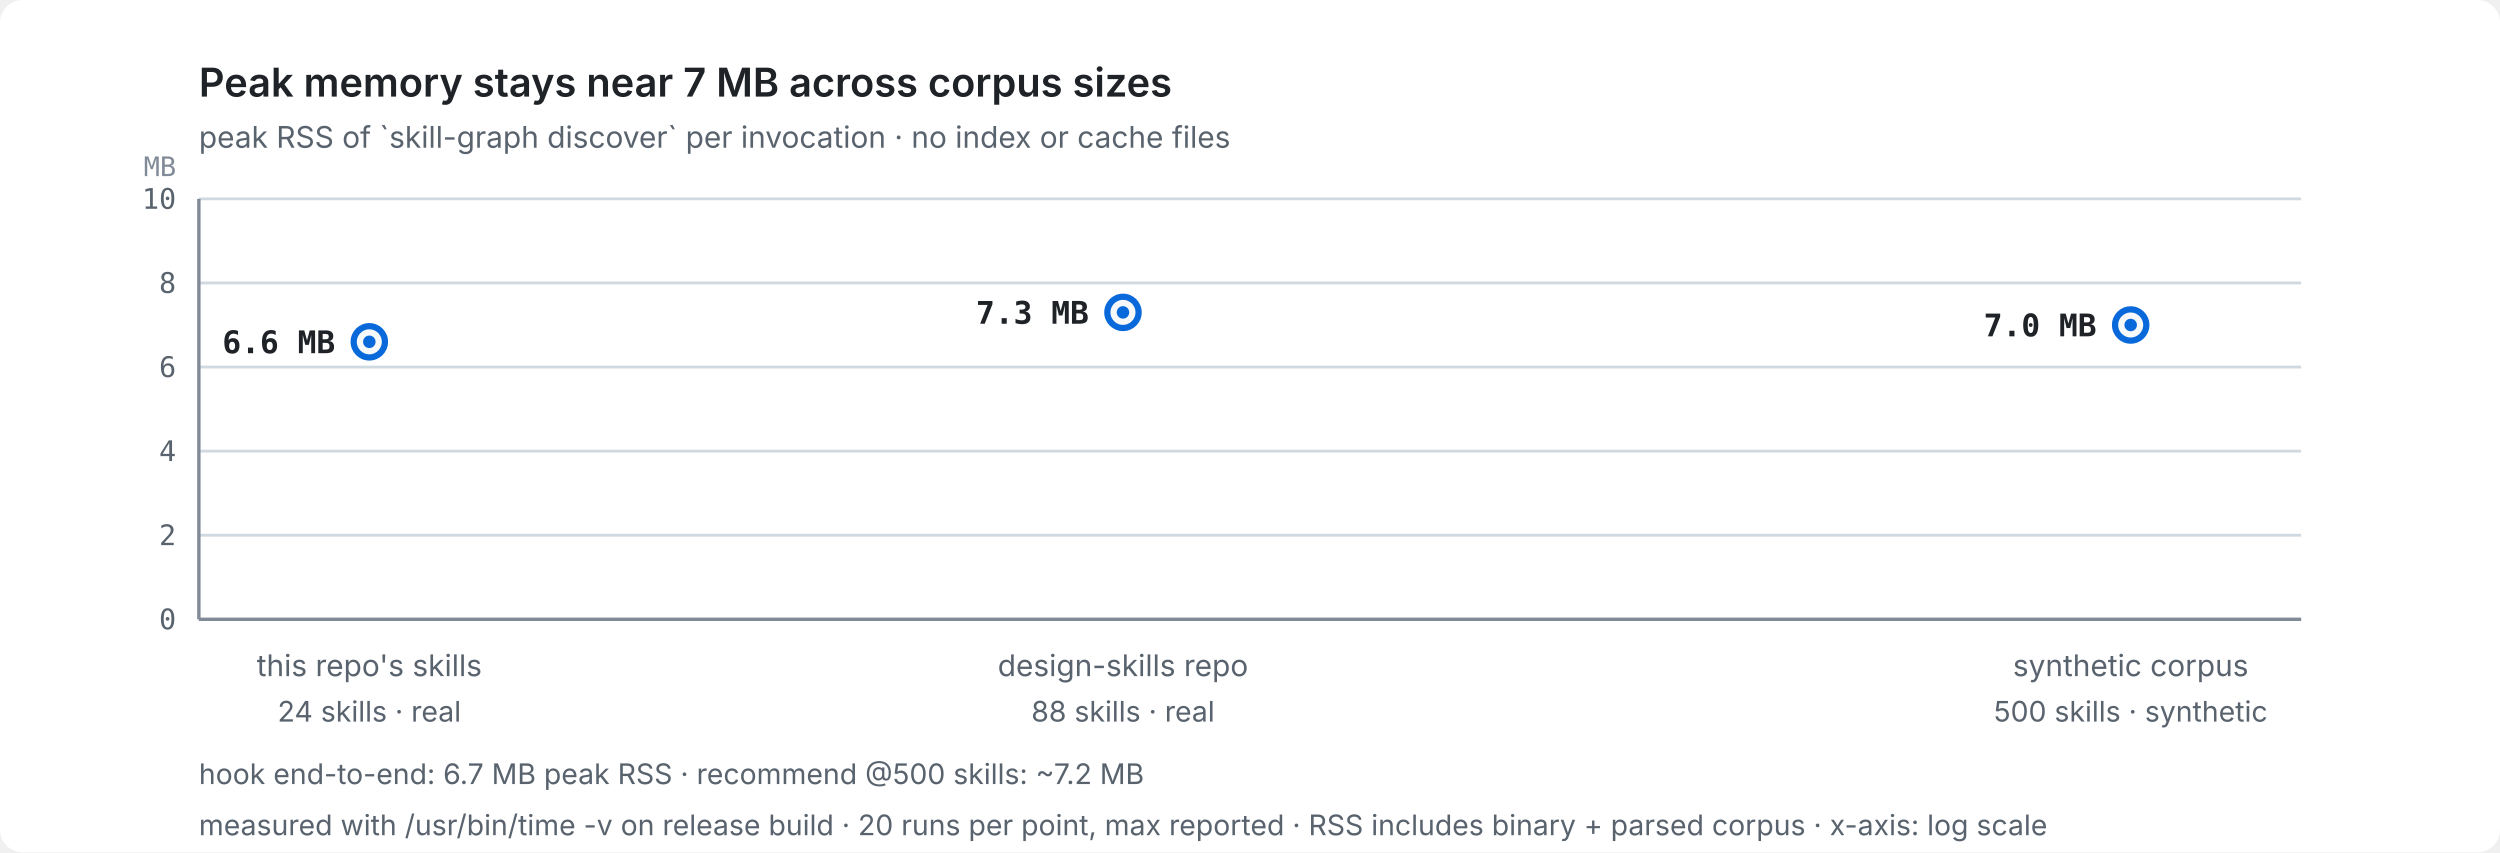
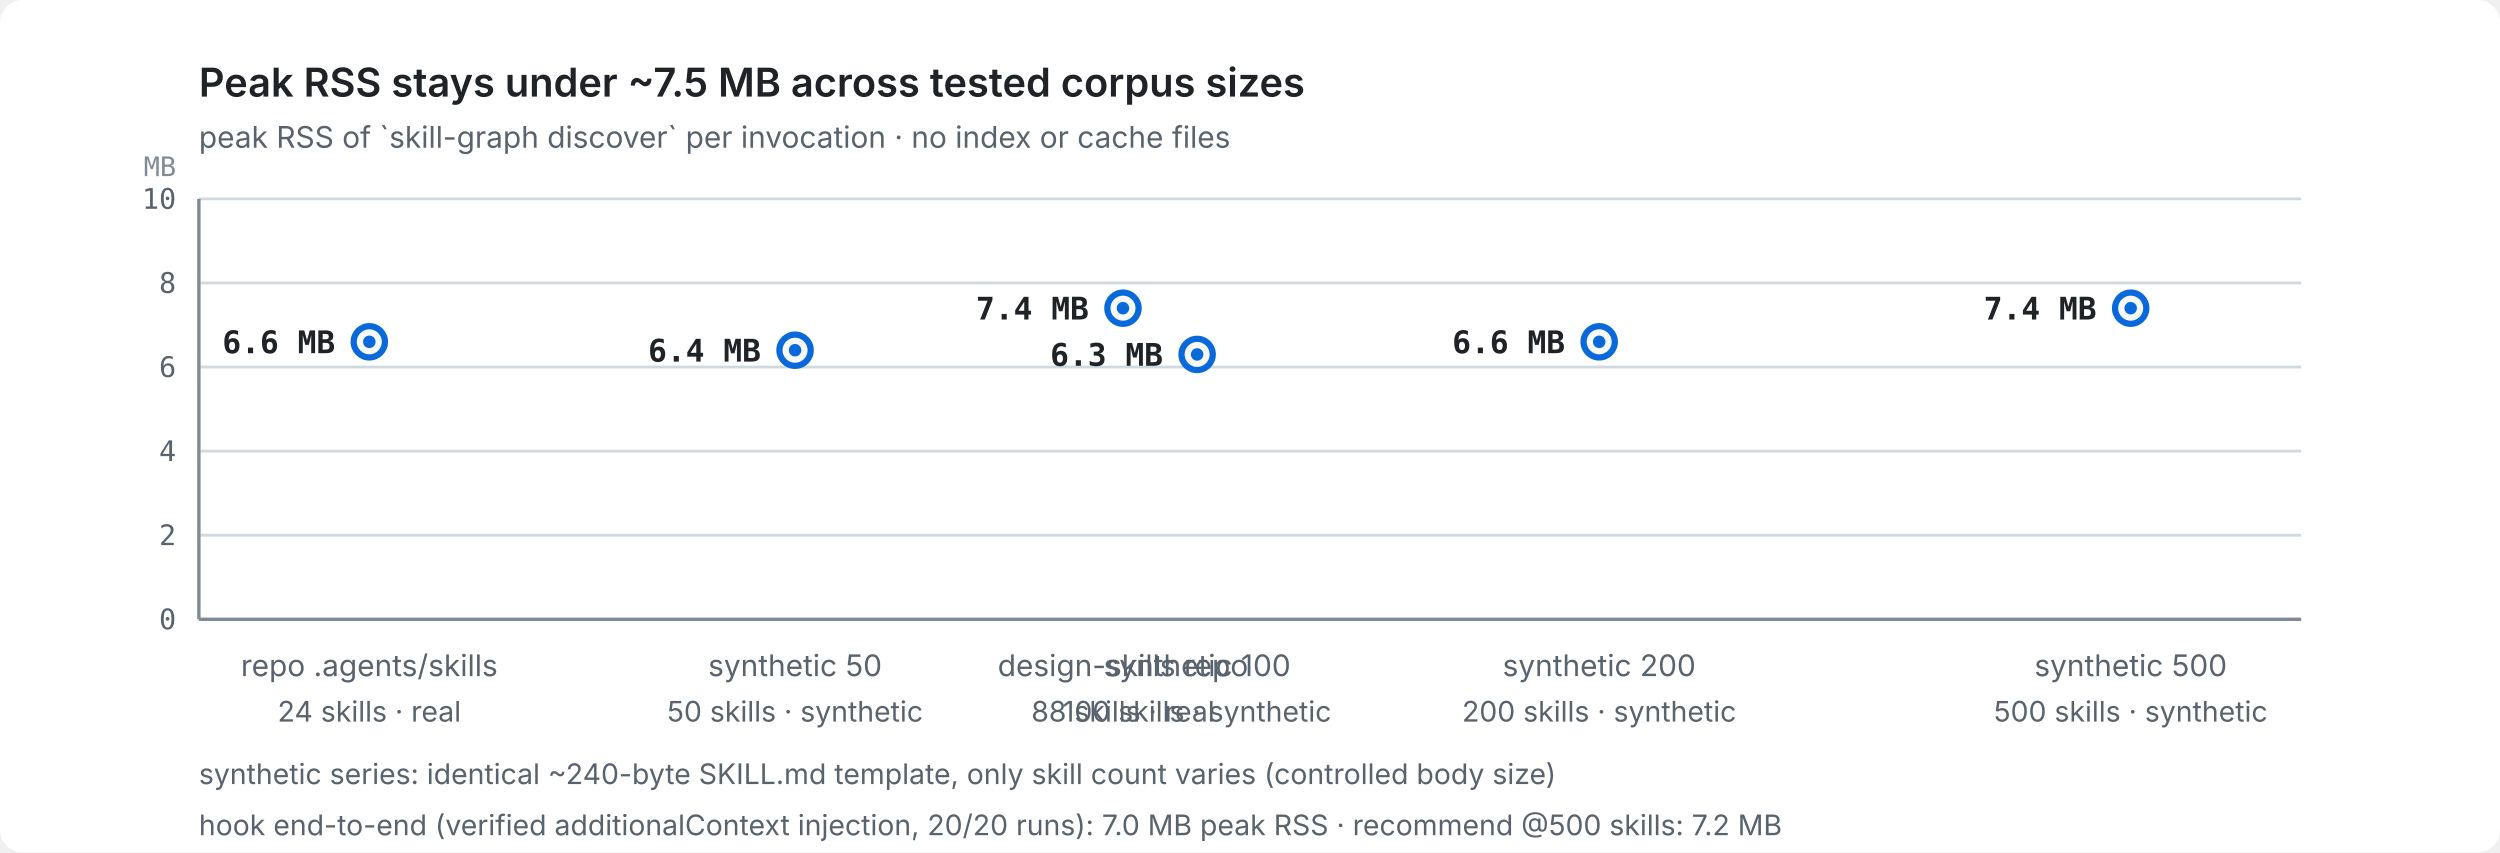
<svg xmlns="http://www.w3.org/2000/svg" width="880" height="300" viewBox="0 0 880 300" role="img" font-family="ui-sans-serif,system-ui,-apple-system,'Segoe UI',sans-serif">
  <rect width="880" height="300" fill="#ffffff" rx="8" />
  <g fill="#1f2328">
-     <text x="70" y="34" font-size="14" fill="#1f2328" text-anchor="start" font-family="ui-sans-serif,system-ui,-apple-system,'Segoe UI',sans-serif" opacity="1.0" font-weight="600">Peak memory stays near 7 MB across corpus sizes</text>
+     <text x="70" y="34" font-size="14" fill="#1f2328" text-anchor="start" font-family="ui-sans-serif,system-ui,-apple-system,'Segoe UI',sans-serif" opacity="1.0" font-weight="600">Peak RSS stays under ~7.5 MB across tested corpus sizes</text>
    <text x="70" y="52" font-size="10.5" fill="#59636e" text-anchor="start" font-family="ui-sans-serif,system-ui,-apple-system,'Segoe UI',sans-serif" opacity="1.0">peak RSS of `skill-graph discover` per invocation · no index or cache files</text>
    <line x1="70" y1="218.0" x2="810" y2="218.0" stroke="#d1d9e0" stroke-width="1" opacity="1.0" />
    <text x="62" y="221.5" font-size="10" fill="#59636e" text-anchor="end" font-family="ui-monospace,'SF Mono',Menlo,Consolas,monospace" opacity="1.0">0</text>
    <line x1="70" y1="188.4" x2="810" y2="188.4" stroke="#d1d9e0" stroke-width="1" opacity="1.0" />
    <text x="62" y="191.9" font-size="10" fill="#59636e" text-anchor="end" font-family="ui-monospace,'SF Mono',Menlo,Consolas,monospace" opacity="1.0">2</text>
    <line x1="70" y1="158.8" x2="810" y2="158.8" stroke="#d1d9e0" stroke-width="1" opacity="1.0" />
    <text x="62" y="162.3" font-size="10" fill="#59636e" text-anchor="end" font-family="ui-monospace,'SF Mono',Menlo,Consolas,monospace" opacity="1.0">4</text>
    <line x1="70" y1="129.2" x2="810" y2="129.2" stroke="#d1d9e0" stroke-width="1" opacity="1.0" />
    <text x="62" y="132.7" font-size="10" fill="#59636e" text-anchor="end" font-family="ui-monospace,'SF Mono',Menlo,Consolas,monospace" opacity="1.0">6</text>
    <line x1="70" y1="99.6" x2="810" y2="99.6" stroke="#d1d9e0" stroke-width="1" opacity="1.0" />
    <text x="62" y="103.1" font-size="10" fill="#59636e" text-anchor="end" font-family="ui-monospace,'SF Mono',Menlo,Consolas,monospace" opacity="1.0">8</text>
    <line x1="70" y1="70.0" x2="810" y2="70.0" stroke="#d1d9e0" stroke-width="1" opacity="1.0" />
    <text x="62" y="73.5" font-size="10" fill="#59636e" text-anchor="end" font-family="ui-monospace,'SF Mono',Menlo,Consolas,monospace" opacity="1.0">10</text>
    <text x="62" y="62" font-size="9.5" fill="#818b98" text-anchor="end" font-family="ui-monospace,'SF Mono',Menlo,Consolas,monospace" opacity="1.0">MB</text>
    <line x1="70" y1="218" x2="810" y2="218" stroke="#818b98" stroke-width="1.2" opacity="1.0" />
    <line x1="70" y1="70" x2="70" y2="218" stroke="#818b98" stroke-width="1.2" opacity="1.0" />
    <circle cx="130.0" cy="120.32" r="5.5" fill="#f6f8fa" stroke="#0969da" stroke-width="2.2" />
    <circle cx="130.0" cy="120.32" r="2.2" fill="#0969da" />
    <text x="118.0" y="124.32" font-size="11" fill="#1f2328" text-anchor="end" font-family="ui-monospace,'SF Mono',Menlo,Consolas,monospace" opacity="1.0" font-weight="600">6.6 MB</text>
-     <text x="130.0" y="238" font-size="10.5" fill="#59636e" text-anchor="middle" font-family="ui-sans-serif,system-ui,-apple-system,'Segoe UI',sans-serif" opacity="1.0">this repo's skills</text>
+     <text x="130.0" y="238" font-size="10.5" fill="#59636e" text-anchor="middle" font-family="ui-sans-serif,system-ui,-apple-system,'Segoe UI',sans-serif" opacity="1.0">repo .agents/skills</text>
    <text x="130.0" y="254" font-size="10" fill="#59636e" text-anchor="middle" font-family="ui-sans-serif,system-ui,-apple-system,'Segoe UI',sans-serif" opacity="1.0">24 skills · real</text>
-     <circle cx="395.286" cy="109.96" r="5.5" fill="#f6f8fa" stroke="#0969da" stroke-width="2.2" />
-     <circle cx="395.286" cy="109.96" r="2.2" fill="#0969da" />
-     <text x="383.286" y="113.96" font-size="11" fill="#1f2328" text-anchor="end" font-family="ui-monospace,'SF Mono',Menlo,Consolas,monospace" opacity="1.0" font-weight="600">7.3 MB</text>
+     <circle cx="395.286" cy="108.48" r="5.5" fill="#f6f8fa" stroke="#0969da" stroke-width="2.2" />
+     <circle cx="395.286" cy="108.48" r="2.2" fill="#0969da" />
+     <text x="383.286" y="112.48" font-size="11" fill="#1f2328" text-anchor="end" font-family="ui-monospace,'SF Mono',Menlo,Consolas,monospace" opacity="1.0" font-weight="600">7.4 MB</text>
    <text x="395.286" y="238" font-size="10.5" fill="#59636e" text-anchor="middle" font-family="ui-sans-serif,system-ui,-apple-system,'Segoe UI',sans-serif" opacity="1.0">design-skills repo</text>
    <text x="395.286" y="254" font-size="10" fill="#59636e" text-anchor="middle" font-family="ui-sans-serif,system-ui,-apple-system,'Segoe UI',sans-serif" opacity="1.0">88 skills · real</text>
-     <circle cx="750.0" cy="114.4" r="5.5" fill="#f6f8fa" stroke="#0969da" stroke-width="2.2" />
-     <circle cx="750.0" cy="114.4" r="2.2" fill="#0969da" />
-     <text x="738.0" y="118.4" font-size="11" fill="#1f2328" text-anchor="end" font-family="ui-monospace,'SF Mono',Menlo,Consolas,monospace" opacity="1.0" font-weight="600">7.0 MB</text>
-     <text x="750.0" y="238" font-size="10.5" fill="#59636e" text-anchor="middle" font-family="ui-sans-serif,system-ui,-apple-system,'Segoe UI',sans-serif" opacity="1.0">synthetic corpus</text>
+     <circle cx="279.861" cy="123.28" r="5.5" fill="#f6f8fa" stroke="#0969da" stroke-width="2.2" />
+     <circle cx="279.861" cy="123.28" r="2.2" fill="#0969da" />
+     <text x="267.861" y="127.28" font-size="11" fill="#1f2328" text-anchor="end" font-family="ui-monospace,'SF Mono',Menlo,Consolas,monospace" opacity="1.0" font-weight="600">6.4 MB</text>
+     <text x="279.861" y="238" font-size="10.5" fill="#59636e" text-anchor="middle" font-family="ui-sans-serif,system-ui,-apple-system,'Segoe UI',sans-serif" opacity="1.0">synthetic 50</text>
+     <text x="279.861" y="254" font-size="10" fill="#59636e" text-anchor="middle" font-family="ui-sans-serif,system-ui,-apple-system,'Segoe UI',sans-serif" opacity="1.0">50 skills · synthetic</text>
+     <circle cx="421.387" cy="124.76" r="5.5" fill="#f6f8fa" stroke="#0969da" stroke-width="2.2" />
+     <circle cx="421.387" cy="124.76" r="2.2" fill="#0969da" />
+     <text x="409.387" y="128.76" font-size="11" fill="#1f2328" text-anchor="end" font-family="ui-monospace,'SF Mono',Menlo,Consolas,monospace" opacity="1.0" font-weight="600">6.3 MB</text>
+     <text x="421.387" y="238" font-size="10.5" fill="#59636e" text-anchor="middle" font-family="ui-sans-serif,system-ui,-apple-system,'Segoe UI',sans-serif" opacity="1.0">synthetic 100</text>
+     <text x="421.387" y="254" font-size="10" fill="#59636e" text-anchor="middle" font-family="ui-sans-serif,system-ui,-apple-system,'Segoe UI',sans-serif" opacity="1.0">100 skills · synthetic</text>
+     <circle cx="562.913" cy="120.32" r="5.5" fill="#f6f8fa" stroke="#0969da" stroke-width="2.2" />
+     <circle cx="562.913" cy="120.32" r="2.2" fill="#0969da" />
+     <text x="550.913" y="124.32" font-size="11" fill="#1f2328" text-anchor="end" font-family="ui-monospace,'SF Mono',Menlo,Consolas,monospace" opacity="1.0" font-weight="600">6.6 MB</text>
+     <text x="562.913" y="238" font-size="10.5" fill="#59636e" text-anchor="middle" font-family="ui-sans-serif,system-ui,-apple-system,'Segoe UI',sans-serif" opacity="1.0">synthetic 200</text>
+     <text x="562.913" y="254" font-size="10" fill="#59636e" text-anchor="middle" font-family="ui-sans-serif,system-ui,-apple-system,'Segoe UI',sans-serif" opacity="1.0">200 skills · synthetic</text>
+     <circle cx="750.0" cy="108.48" r="5.5" fill="#f6f8fa" stroke="#0969da" stroke-width="2.2" />
+     <circle cx="750.0" cy="108.48" r="2.2" fill="#0969da" />
+     <text x="738.0" y="112.48" font-size="11" fill="#1f2328" text-anchor="end" font-family="ui-monospace,'SF Mono',Menlo,Consolas,monospace" opacity="1.0" font-weight="600">7.4 MB</text>
+     <text x="750.0" y="238" font-size="10.5" fill="#59636e" text-anchor="middle" font-family="ui-sans-serif,system-ui,-apple-system,'Segoe UI',sans-serif" opacity="1.0">synthetic 500</text>
    <text x="750.0" y="254" font-size="10" fill="#59636e" text-anchor="middle" font-family="ui-sans-serif,system-ui,-apple-system,'Segoe UI',sans-serif" opacity="1.0">500 skills · synthetic</text>
-     <text x="70" y="276" font-size="10" fill="#59636e" text-anchor="start" font-family="ui-sans-serif,system-ui,-apple-system,'Segoe UI',sans-serif" opacity="1.0">hook end-to-end: 6.7 MB peak RSS · recommend @500 skills: ~7.2 MB</text>
-     <text x="70" y="294" font-size="10" fill="#59636e" text-anchor="start" font-family="ui-sans-serif,system-ui,-apple-system,'Segoe UI',sans-serif" opacity="1.0">measured with /usr/bin/time -v on release build · 20 runs per point, max reported · RSS includes binary + parsed corpus · x-axis: log scale</text>
+     <text x="70" y="276" font-size="10" fill="#59636e" text-anchor="start" font-family="ui-sans-serif,system-ui,-apple-system,'Segoe UI',sans-serif" opacity="1.0">synthetic series: identical ~240-byte SKILL.md template, only skill count varies (controlled body size)</text>
+     <text x="70" y="294" font-size="10" fill="#59636e" text-anchor="start" font-family="ui-sans-serif,system-ui,-apple-system,'Segoe UI',sans-serif" opacity="1.0">hook end-to-end (verified additionalContext injection, 20/20 runs): 7.0 MB peak RSS · recommend @500 skills: 7.2 MB</text>
+     <text x="70" y="312" font-size="10" fill="#59636e" text-anchor="start" font-family="ui-sans-serif,system-ui,-apple-system,'Segoe UI',sans-serif" opacity="1.0">measured with /usr/bin/time -v on release build · 20 runs per point, max reported · RSS includes binary + parsed corpus · x-axis: log scale</text>
  </g>
</svg>
